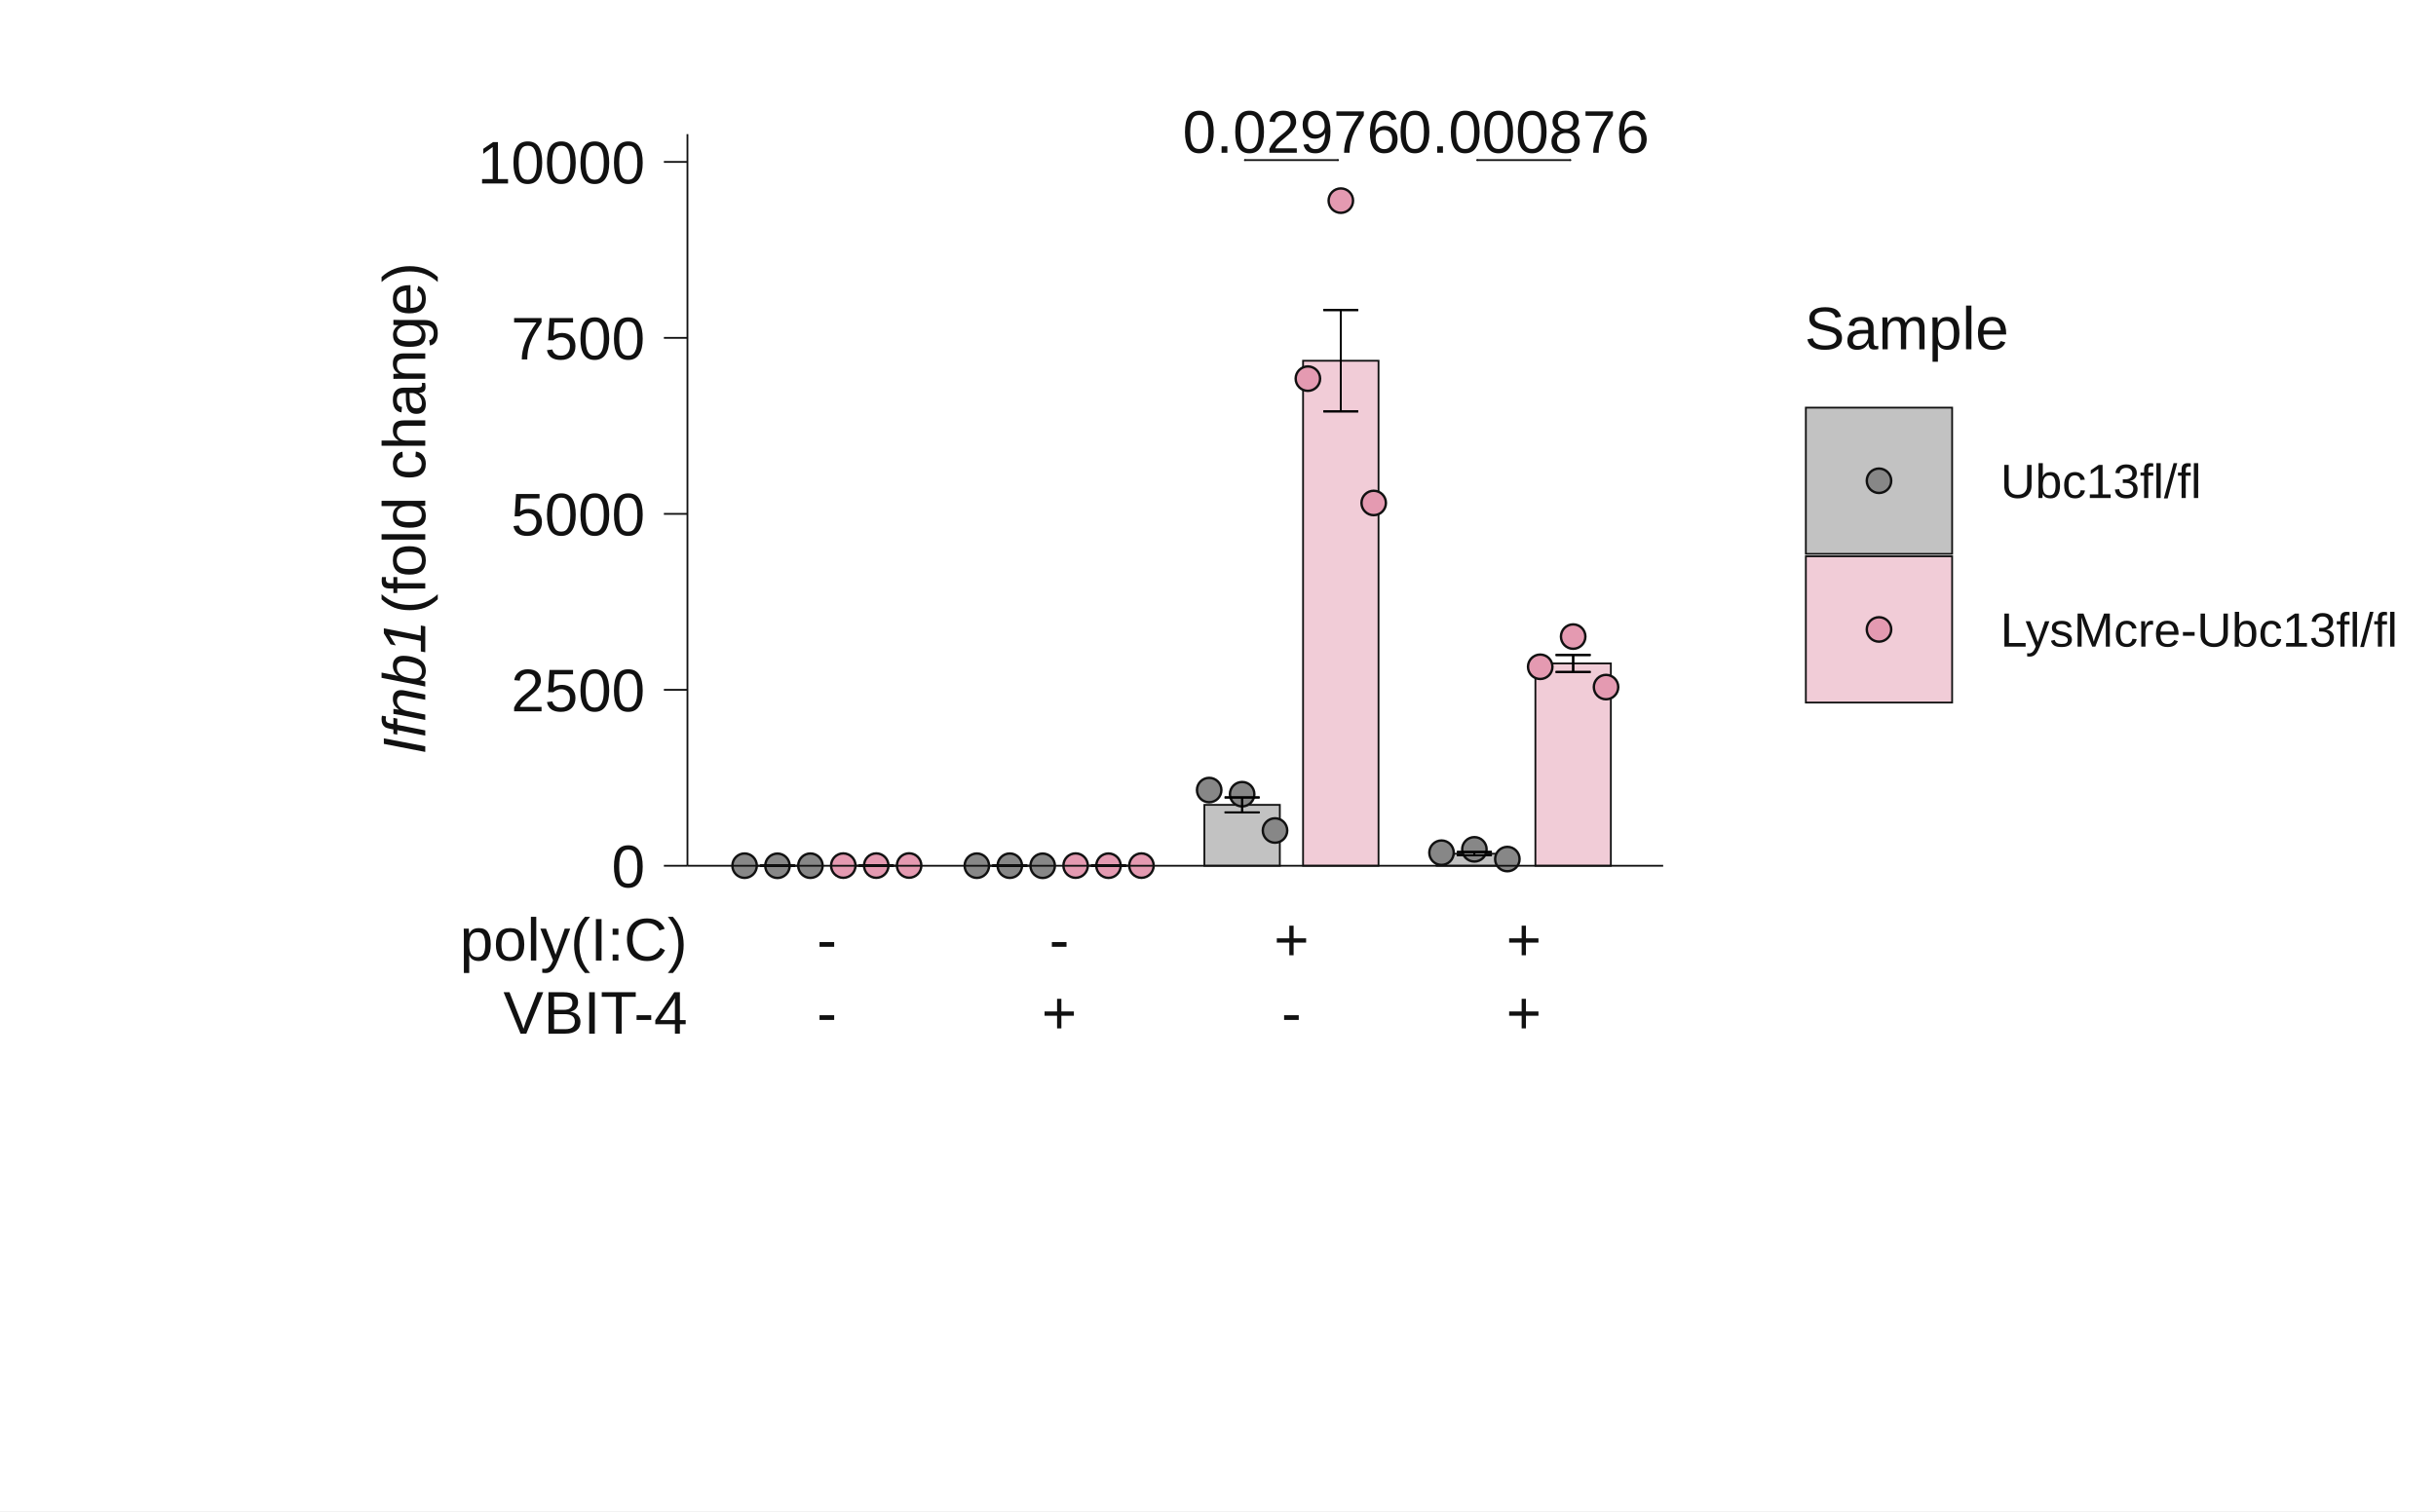
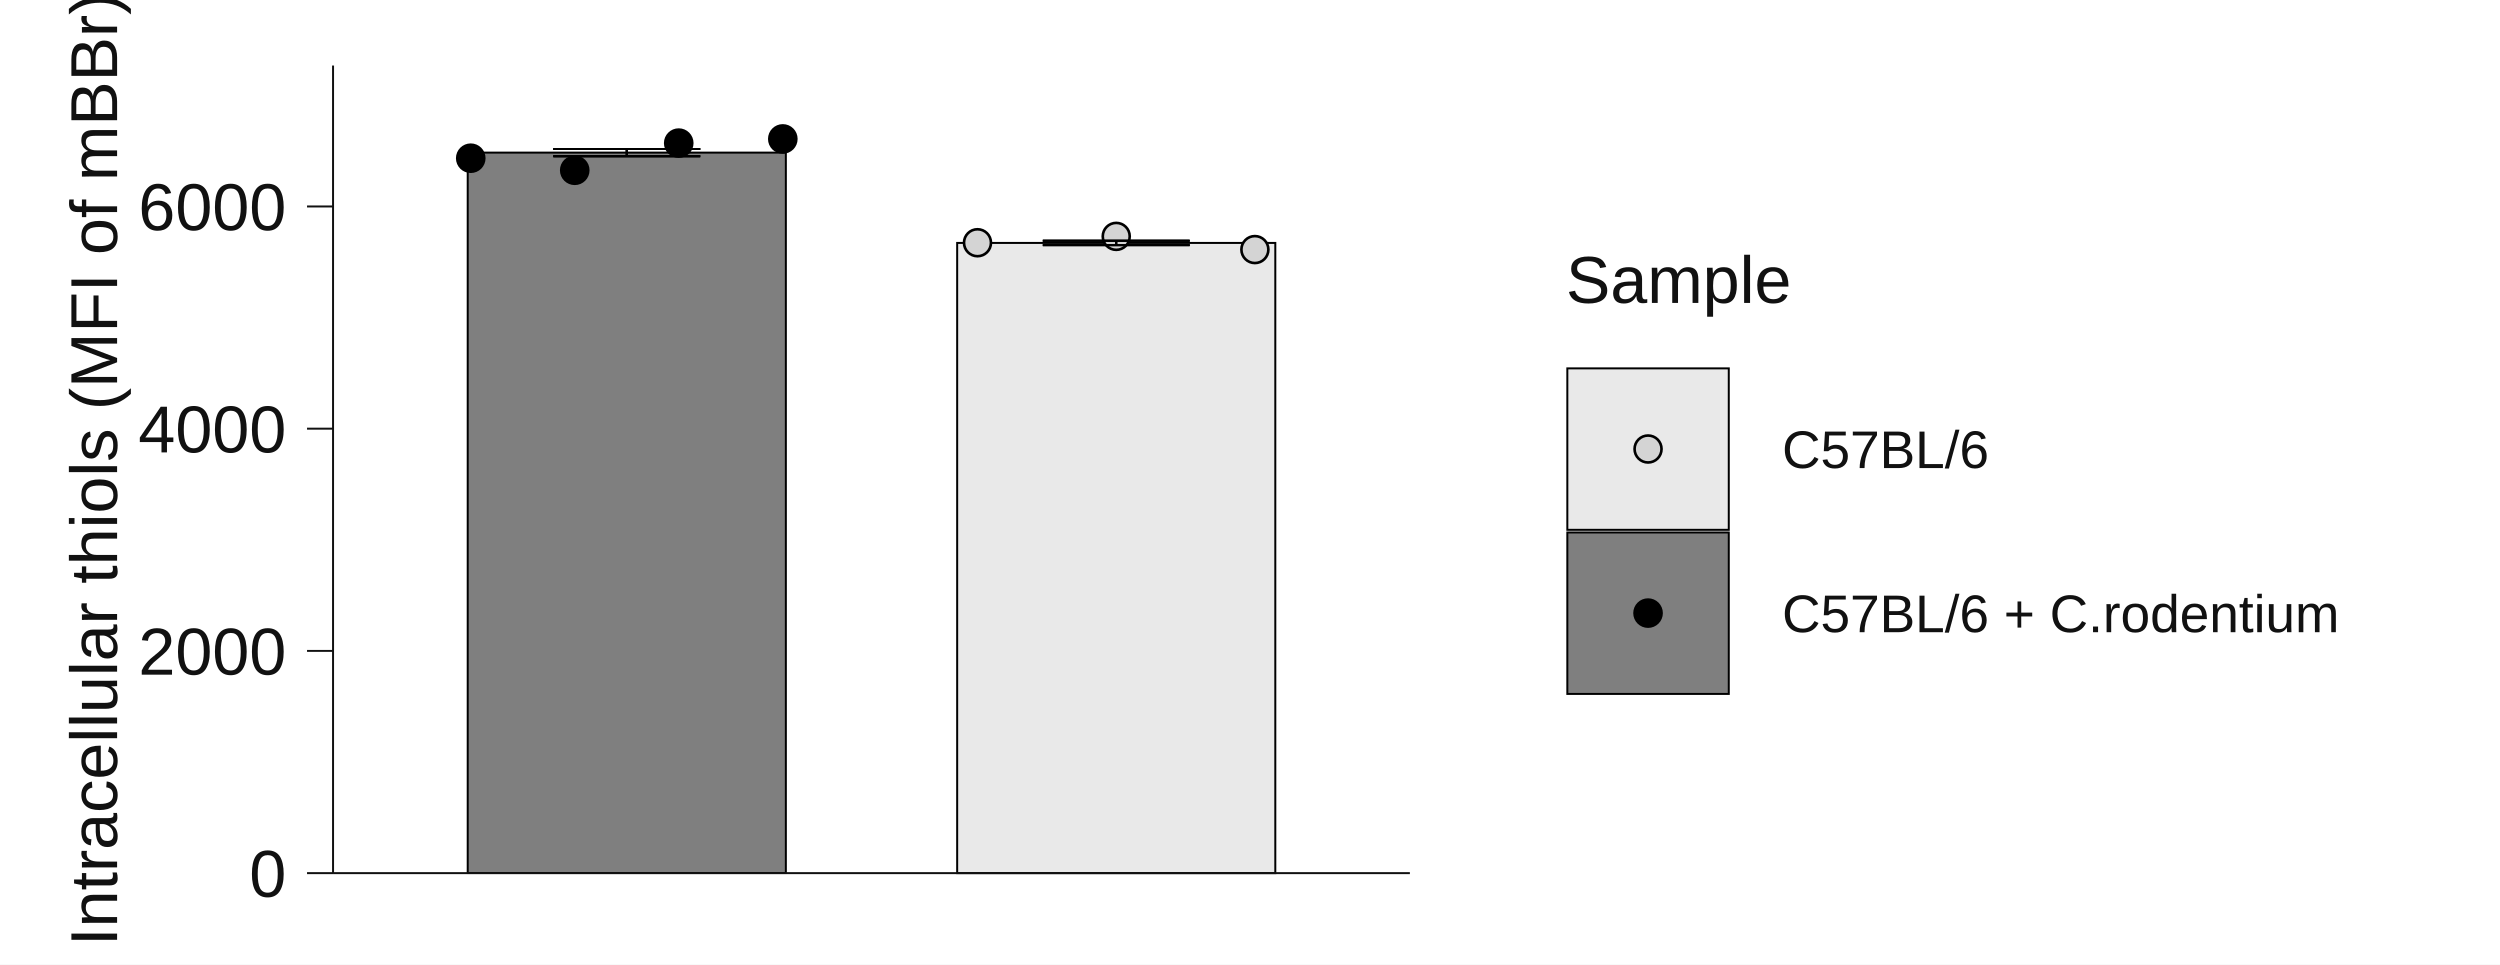
- <svg xmlns="http://www.w3.org/2000/svg" class="svglite" width="283.09pt" height="175.65pt" viewBox="0 0 283.09 175.65">
+ <svg xmlns="http://www.w3.org/2000/svg" class="svglite" width="263.25pt" height="101.57pt" viewBox="0 0 263.25 101.57">
  <defs>
    <style type="text/css">
    .svglite line, .svglite polyline, .svglite polygon, .svglite path, .svglite rect, .svglite circle {
      fill: none;
      stroke: #000000;
      stroke-linecap: round;
      stroke-linejoin: round;
      stroke-miterlimit: 10.00;
    }
    .svglite text {
      white-space: pre;
    }
  </style>
  </defs>
  <rect width="100%" height="100%" style="stroke: none; fill: #FFFFFF;" />
  <defs>
-     <clipPath id="cpMC4wMHwyODMuMDl8MC4wMHwxNzUuNjU=">
-       <rect x="0.00" y="0.00" width="283.09" height="175.65" />
+     <clipPath id="cpMC4wMHwyNjMuMjV8MC4wMHwxMDEuNTc=">
+       <rect x="0.00" y="0.00" width="263.25" height="101.57" />
    </clipPath>
  </defs>
-   <g clip-path="url(#cpMC4wMHwyODMuMDl8MC4wMHwxNzUuNjU=)">
+   <g clip-path="url(#cpMC4wMHwyNjMuMjV8MC4wMHwxMDEuNTc=)">
</g>
  <defs>
-     <clipPath id="cpMS44MHwyODEuMjl8MS40MnwxNzQuMjQ=">
-       <rect x="1.80" y="1.42" width="279.49" height="172.82" />
+     <clipPath id="cpMS44NHwyNjEuNDF8MS40MnwxMDAuMTY=">
+       <rect x="1.84" y="1.42" width="259.56" height="98.74" />
    </clipPath>
  </defs>
-   <g clip-path="url(#cpMS44MHwyODEuMjl8MS40MnwxNzQuMjQ=)">
-     <rect x="1.80" y="1.42" width="279.49" height="172.82" style="stroke-width: 1.07; stroke: #FFFFFF; fill: #FFFFFF;" />
+   <g clip-path="url(#cpMS44NHwyNjEuNDF8MS40MnwxMDAuMTY=)">
+     <rect x="1.84" y="1.42" width="259.56" height="98.74" style="stroke-width: 1.07; stroke: #FFFFFF; fill: #FFFFFF;" />
  </g>
-   <g clip-path="url(#cpMC4wMHwyODMuMDl8MC4wMHwxNzUuNjU=)">
-     <rect x="79.89" y="15.59" width="113.39" height="85.04" style="stroke-width: 1.07; stroke: none; fill: #FFFFFF;" />
-     <rect x="85.97" y="100.62" width="8.77" height="0.009" style="stroke-width: 0.21; stroke: #111111; stroke-linecap: butt; stroke-linejoin: miter; fill: #878787; fill-opacity: 0.50;" />
-     <rect x="112.96" y="100.62" width="8.77" height="0.007" style="stroke-width: 0.21; stroke: #111111; stroke-linecap: butt; stroke-linejoin: miter; fill: #878787; fill-opacity: 0.50;" />
-     <rect x="139.96" y="93.55" width="8.77" height="7.08" style="stroke-width: 0.21; stroke: #111111; stroke-linecap: butt; stroke-linejoin: miter; fill: #878787; fill-opacity: 0.50;" />
-     <rect x="166.96" y="99.23" width="8.77" height="1.40" style="stroke-width: 0.21; stroke: #111111; stroke-linecap: butt; stroke-linejoin: miter; fill: #878787; fill-opacity: 0.50;" />
-     <rect x="97.44" y="100.61" width="8.77" height="0.023" style="stroke-width: 0.21; stroke: #111111; stroke-linecap: butt; stroke-linejoin: miter; fill: #E49AB1; fill-opacity: 0.50;" />
-     <rect x="124.44" y="100.61" width="8.77" height="0.016" style="stroke-width: 0.21; stroke: #111111; stroke-linecap: butt; stroke-linejoin: miter; fill: #E49AB1; fill-opacity: 0.50;" />
-     <rect x="151.43" y="41.93" width="8.77" height="58.70" style="stroke-width: 0.21; stroke: #111111; stroke-linecap: butt; stroke-linejoin: miter; fill: #E49AB1; fill-opacity: 0.50;" />
-     <rect x="178.43" y="77.11" width="8.77" height="23.52" style="stroke-width: 0.21; stroke: #111111; stroke-linecap: butt; stroke-linejoin: miter; fill: #E49AB1; fill-opacity: 0.50;" />
-     <circle cx="86.53" cy="100.62" r="1.42" style="stroke-width: 0.28; stroke: #111111; fill: #878787;" />
-     <circle cx="90.35" cy="100.63" r="1.42" style="stroke-width: 0.28; stroke: #111111; fill: #878787;" />
-     <circle cx="94.18" cy="100.62" r="1.42" style="stroke-width: 0.28; stroke: #111111; fill: #878787;" />
-     <circle cx="98.00" cy="100.61" r="1.42" style="stroke-width: 0.28; stroke: #111111; fill: #E49AB1;" />
-     <circle cx="101.83" cy="100.61" r="1.42" style="stroke-width: 0.28; stroke: #111111; fill: #E49AB1;" />
-     <circle cx="105.65" cy="100.60" r="1.42" style="stroke-width: 0.28; stroke: #111111; fill: #E49AB1;" />
-     <circle cx="113.52" cy="100.62" r="1.42" style="stroke-width: 0.28; stroke: #111111; fill: #878787;" />
-     <circle cx="117.35" cy="100.62" r="1.42" style="stroke-width: 0.28; stroke: #111111; fill: #878787;" />
-     <circle cx="121.17" cy="100.63" r="1.42" style="stroke-width: 0.28; stroke: #111111; fill: #878787;" />
-     <circle cx="125.00" cy="100.61" r="1.42" style="stroke-width: 0.28; stroke: #111111; fill: #E49AB1;" />
-     <circle cx="128.82" cy="100.62" r="1.42" style="stroke-width: 0.28; stroke: #111111; fill: #E49AB1;" />
-     <circle cx="132.65" cy="100.61" r="1.42" style="stroke-width: 0.28; stroke: #111111; fill: #E49AB1;" />
-     <circle cx="140.52" cy="91.83" r="1.42" style="stroke-width: 0.28; stroke: #111111; fill: #878787;" />
-     <circle cx="144.35" cy="92.31" r="1.42" style="stroke-width: 0.28; stroke: #111111; fill: #878787;" />
-     <circle cx="148.17" cy="96.53" r="1.42" style="stroke-width: 0.28; stroke: #111111; fill: #878787;" />
-     <circle cx="151.99" cy="44.01" r="1.42" style="stroke-width: 0.28; stroke: #111111; fill: #E49AB1;" />
-     <circle cx="155.82" cy="23.32" r="1.42" style="stroke-width: 0.28; stroke: #111111; fill: #E49AB1;" />
-     <circle cx="159.64" cy="58.46" r="1.42" style="stroke-width: 0.28; stroke: #111111; fill: #E49AB1;" />
-     <circle cx="167.52" cy="99.11" r="1.42" style="stroke-width: 0.28; stroke: #111111; fill: #878787;" />
-     <circle cx="171.34" cy="98.72" r="1.42" style="stroke-width: 0.28; stroke: #111111; fill: #878787;" />
-     <circle cx="175.17" cy="99.85" r="1.42" style="stroke-width: 0.28; stroke: #111111; fill: #878787;" />
-     <circle cx="178.99" cy="77.50" r="1.42" style="stroke-width: 0.28; stroke: #111111; fill: #E49AB1;" />
-     <circle cx="182.82" cy="73.99" r="1.42" style="stroke-width: 0.28; stroke: #111111; fill: #E49AB1;" />
-     <circle cx="186.64" cy="79.86" r="1.42" style="stroke-width: 0.28; stroke: #111111; fill: #E49AB1;" />
-     <polyline points="88.33,100.62 92.38,100.62 " style="stroke-width: 0.21; stroke-linecap: butt;" />
-     <polyline points="90.35,100.62 90.35,100.62 " style="stroke-width: 0.21; stroke-linecap: butt;" />
-     <polyline points="88.33,100.62 92.38,100.62 " style="stroke-width: 0.21; stroke-linecap: butt;" />
-     <polyline points="88.33,100.62 92.38,100.62 " style="stroke-width: 0.21; stroke-linecap: butt;" />
-     <polyline points="90.35,100.62 90.35,100.62 " style="stroke-width: 0.21; stroke-linecap: butt;" />
-     <polyline points="88.33,100.62 92.38,100.62 " style="stroke-width: 0.21; stroke-linecap: butt;" />
-     <polyline points="88.33,100.62 92.38,100.62 " style="stroke-width: 0.21; stroke-linecap: butt;" />
-     <polyline points="90.35,100.62 90.35,100.62 " style="stroke-width: 0.21; stroke-linecap: butt;" />
-     <polyline points="88.33,100.62 92.38,100.62 " style="stroke-width: 0.21; stroke-linecap: butt;" />
-     <polyline points="99.80,100.61 103.85,100.61 " style="stroke-width: 0.21; stroke-linecap: butt;" />
-     <polyline points="101.83,100.61 101.83,100.61 " style="stroke-width: 0.21; stroke-linecap: butt;" />
-     <polyline points="99.80,100.61 103.85,100.61 " style="stroke-width: 0.21; stroke-linecap: butt;" />
-     <polyline points="99.80,100.61 103.85,100.61 " style="stroke-width: 0.21; stroke-linecap: butt;" />
-     <polyline points="101.83,100.61 101.83,100.61 " style="stroke-width: 0.21; stroke-linecap: butt;" />
-     <polyline points="99.80,100.61 103.85,100.61 " style="stroke-width: 0.21; stroke-linecap: butt;" />
-     <polyline points="99.80,100.61 103.85,100.61 " style="stroke-width: 0.21; stroke-linecap: butt;" />
-     <polyline points="101.83,100.61 101.83,100.61 " style="stroke-width: 0.21; stroke-linecap: butt;" />
-     <polyline points="99.80,100.61 103.85,100.61 " style="stroke-width: 0.21; stroke-linecap: butt;" />
-     <polyline points="115.32,100.62 119.37,100.62 " style="stroke-width: 0.21; stroke-linecap: butt;" />
-     <polyline points="117.35,100.62 117.35,100.62 " style="stroke-width: 0.21; stroke-linecap: butt;" />
-     <polyline points="115.32,100.62 119.37,100.62 " style="stroke-width: 0.21; stroke-linecap: butt;" />
-     <polyline points="115.32,100.62 119.37,100.62 " style="stroke-width: 0.21; stroke-linecap: butt;" />
-     <polyline points="117.35,100.62 117.35,100.62 " style="stroke-width: 0.21; stroke-linecap: butt;" />
-     <polyline points="115.32,100.62 119.37,100.62 " style="stroke-width: 0.21; stroke-linecap: butt;" />
-     <polyline points="115.32,100.62 119.37,100.62 " style="stroke-width: 0.21; stroke-linecap: butt;" />
-     <polyline points="117.35,100.62 117.35,100.62 " style="stroke-width: 0.21; stroke-linecap: butt;" />
-     <polyline points="115.32,100.62 119.37,100.62 " style="stroke-width: 0.21; stroke-linecap: butt;" />
-     <polyline points="126.80,100.61 130.85,100.61 " style="stroke-width: 0.21; stroke-linecap: butt;" />
-     <polyline points="128.82,100.61 128.82,100.62 " style="stroke-width: 0.21; stroke-linecap: butt;" />
-     <polyline points="126.80,100.62 130.85,100.62 " style="stroke-width: 0.21; stroke-linecap: butt;" />
-     <polyline points="126.80,100.61 130.85,100.61 " style="stroke-width: 0.21; stroke-linecap: butt;" />
-     <polyline points="128.82,100.61 128.82,100.62 " style="stroke-width: 0.21; stroke-linecap: butt;" />
-     <polyline points="126.80,100.62 130.85,100.62 " style="stroke-width: 0.21; stroke-linecap: butt;" />
-     <polyline points="126.80,100.61 130.85,100.61 " style="stroke-width: 0.21; stroke-linecap: butt;" />
-     <polyline points="128.82,100.61 128.82,100.62 " style="stroke-width: 0.21; stroke-linecap: butt;" />
-     <polyline points="126.80,100.62 130.85,100.62 " style="stroke-width: 0.21; stroke-linecap: butt;" />
-     <polyline points="142.32,92.69 146.37,92.69 " style="stroke-width: 0.21; stroke-linecap: butt;" />
-     <polyline points="144.35,92.69 144.35,94.42 " style="stroke-width: 0.21; stroke-linecap: butt;" />
-     <polyline points="142.32,94.42 146.37,94.42 " style="stroke-width: 0.21; stroke-linecap: butt;" />
-     <polyline points="142.32,92.69 146.37,92.69 " style="stroke-width: 0.21; stroke-linecap: butt;" />
-     <polyline points="144.35,92.69 144.35,94.42 " style="stroke-width: 0.21; stroke-linecap: butt;" />
-     <polyline points="142.32,94.42 146.37,94.42 " style="stroke-width: 0.21; stroke-linecap: butt;" />
-     <polyline points="142.32,92.69 146.37,92.69 " style="stroke-width: 0.21; stroke-linecap: butt;" />
-     <polyline points="144.35,92.69 144.35,94.42 " style="stroke-width: 0.21; stroke-linecap: butt;" />
-     <polyline points="142.32,94.42 146.37,94.42 " style="stroke-width: 0.21; stroke-linecap: butt;" />
-     <polyline points="153.79,36.04 157.84,36.04 " style="stroke-width: 0.21; stroke-linecap: butt;" />
-     <polyline points="155.82,36.04 155.82,47.82 " style="stroke-width: 0.21; stroke-linecap: butt;" />
-     <polyline points="153.79,47.82 157.84,47.82 " style="stroke-width: 0.21; stroke-linecap: butt;" />
-     <polyline points="153.79,36.04 157.84,36.04 " style="stroke-width: 0.21; stroke-linecap: butt;" />
-     <polyline points="155.82,36.04 155.82,47.82 " style="stroke-width: 0.21; stroke-linecap: butt;" />
-     <polyline points="153.79,47.82 157.84,47.82 " style="stroke-width: 0.21; stroke-linecap: butt;" />
-     <polyline points="153.79,36.04 157.84,36.04 " style="stroke-width: 0.21; stroke-linecap: butt;" />
-     <polyline points="155.82,36.04 155.82,47.82 " style="stroke-width: 0.21; stroke-linecap: butt;" />
-     <polyline points="153.79,47.82 157.84,47.82 " style="stroke-width: 0.21; stroke-linecap: butt;" />
-     <polyline points="169.32,99.03 173.37,99.03 " style="stroke-width: 0.21; stroke-linecap: butt;" />
-     <polyline points="171.34,99.03 171.34,99.42 " style="stroke-width: 0.21; stroke-linecap: butt;" />
-     <polyline points="169.32,99.42 173.37,99.42 " style="stroke-width: 0.21; stroke-linecap: butt;" />
-     <polyline points="169.32,99.03 173.37,99.03 " style="stroke-width: 0.21; stroke-linecap: butt;" />
-     <polyline points="171.34,99.03 171.34,99.42 " style="stroke-width: 0.21; stroke-linecap: butt;" />
-     <polyline points="169.32,99.42 173.37,99.42 " style="stroke-width: 0.21; stroke-linecap: butt;" />
-     <polyline points="169.32,99.03 173.37,99.03 " style="stroke-width: 0.21; stroke-linecap: butt;" />
-     <polyline points="171.34,99.03 171.34,99.42 " style="stroke-width: 0.21; stroke-linecap: butt;" />
-     <polyline points="169.32,99.42 173.37,99.42 " style="stroke-width: 0.21; stroke-linecap: butt;" />
-     <polyline points="180.79,76.13 184.84,76.13 " style="stroke-width: 0.21; stroke-linecap: butt;" />
-     <polyline points="182.82,76.13 182.82,78.10 " style="stroke-width: 0.21; stroke-linecap: butt;" />
-     <polyline points="180.79,78.10 184.84,78.10 " style="stroke-width: 0.21; stroke-linecap: butt;" />
-     <polyline points="180.79,76.13 184.84,76.13 " style="stroke-width: 0.21; stroke-linecap: butt;" />
-     <polyline points="182.82,76.13 182.82,78.10 " style="stroke-width: 0.21; stroke-linecap: butt;" />
-     <polyline points="180.79,78.10 184.84,78.10 " style="stroke-width: 0.21; stroke-linecap: butt;" />
-     <polyline points="180.79,76.13 184.84,76.13 " style="stroke-width: 0.21; stroke-linecap: butt;" />
-     <polyline points="182.82,76.13 182.82,78.10 " style="stroke-width: 0.21; stroke-linecap: butt;" />
-     <polyline points="180.79,78.10 184.84,78.10 " style="stroke-width: 0.21; stroke-linecap: butt;" />
-     <text x="150.08" y="17.76" text-anchor="middle" style="font-size: 7.00px;fill: #111111; font-family: &quot;Arial&quot;;" textLength="25.32px" lengthAdjust="spacingAndGlyphs">0.02976</text>
-     <text x="177.08" y="17.76" text-anchor="middle" style="font-size: 7.00px;fill: #111111; font-family: &quot;Arial&quot;;" textLength="29.21px" lengthAdjust="spacingAndGlyphs">0.000876</text>
-     <line x1="144.68" y1="18.61" x2="144.68" y2="18.61" style="stroke-width: 0.21; stroke: #111111;" />
-     <line x1="171.68" y1="18.61" x2="171.68" y2="18.61" style="stroke-width: 0.21; stroke: #111111;" />
-     <line x1="144.68" y1="18.61" x2="155.48" y2="18.61" style="stroke-width: 0.21; stroke: #111111;" />
-     <line x1="171.68" y1="18.61" x2="182.48" y2="18.61" style="stroke-width: 0.21; stroke: #111111;" />
-     <line x1="155.48" y1="18.61" x2="155.48" y2="18.61" style="stroke-width: 0.21; stroke: #111111;" />
-     <line x1="182.48" y1="18.61" x2="182.48" y2="18.61" style="stroke-width: 0.21; stroke: #111111;" />
-     <text x="79.89" y="111.64" text-anchor="end" style="font-size: 7.00px;fill: #111111; font-family: &quot;Arial&quot;;" textLength="26.45px" lengthAdjust="spacingAndGlyphs">poly(I:C)</text>
-     <text x="96.09" y="111.64" text-anchor="middle" style="font-size: 7.00px;fill: #111111; font-family: &quot;Arial&quot;;" textLength="2.33px" lengthAdjust="spacingAndGlyphs">-</text>
-     <text x="123.09" y="111.64" text-anchor="middle" style="font-size: 7.00px;fill: #111111; font-family: &quot;Arial&quot;;" textLength="2.33px" lengthAdjust="spacingAndGlyphs">-</text>
-     <text x="150.08" y="111.64" text-anchor="middle" style="font-size: 7.00px;fill: #111111; font-family: &quot;Arial&quot;;" textLength="4.09px" lengthAdjust="spacingAndGlyphs">+</text>
-     <text x="177.08" y="111.64" text-anchor="middle" style="font-size: 7.00px;fill: #111111; font-family: &quot;Arial&quot;;" textLength="4.09px" lengthAdjust="spacingAndGlyphs">+</text>
-     <text x="79.89" y="120.14" text-anchor="end" style="font-size: 7.00px;fill: #111111; font-family: &quot;Arial&quot;;" textLength="21.39px" lengthAdjust="spacingAndGlyphs">VBIT-4</text>
-     <text x="96.09" y="120.14" text-anchor="middle" style="font-size: 7.00px;fill: #111111; font-family: &quot;Arial&quot;;" textLength="2.33px" lengthAdjust="spacingAndGlyphs">-</text>
-     <text x="123.09" y="120.14" text-anchor="middle" style="font-size: 7.00px;fill: #111111; font-family: &quot;Arial&quot;;" textLength="4.09px" lengthAdjust="spacingAndGlyphs">+</text>
-     <text x="150.08" y="120.14" text-anchor="middle" style="font-size: 7.00px;fill: #111111; font-family: &quot;Arial&quot;;" textLength="2.33px" lengthAdjust="spacingAndGlyphs">-</text>
-     <text x="177.08" y="120.14" text-anchor="middle" style="font-size: 7.00px;fill: #111111; font-family: &quot;Arial&quot;;" textLength="4.09px" lengthAdjust="spacingAndGlyphs">+</text>
-     <polyline points="79.89,100.63 79.89,15.59 " style="stroke-width: 0.21; stroke: #111111; stroke-linecap: butt;" />
-     <text x="74.96" y="103.14" text-anchor="end" style="font-size: 7.00px;fill: #111111; font-family: &quot;Arial&quot;;" textLength="3.90px" lengthAdjust="spacingAndGlyphs">0</text>
-     <text x="74.96" y="82.68" text-anchor="end" style="font-size: 7.00px;fill: #111111; font-family: &quot;Arial&quot;;" textLength="15.58px" lengthAdjust="spacingAndGlyphs">2500</text>
-     <text x="74.96" y="62.23" text-anchor="end" style="font-size: 7.00px;fill: #111111; font-family: &quot;Arial&quot;;" textLength="15.58px" lengthAdjust="spacingAndGlyphs">5000</text>
-     <text x="74.96" y="41.78" text-anchor="end" style="font-size: 7.00px;fill: #111111; font-family: &quot;Arial&quot;;" textLength="15.58px" lengthAdjust="spacingAndGlyphs">7500</text>
-     <text x="74.96" y="21.33" text-anchor="end" style="font-size: 7.00px;fill: #111111; font-family: &quot;Arial&quot;;" textLength="19.48px" lengthAdjust="spacingAndGlyphs">10000</text>
-     <polyline points="77.15,100.63 79.89,100.63 " style="stroke-width: 0.21; stroke: #111111; stroke-linecap: butt;" />
-     <polyline points="77.15,80.18 79.89,80.18 " style="stroke-width: 0.21; stroke: #111111; stroke-linecap: butt;" />
-     <polyline points="77.15,59.73 79.89,59.73 " style="stroke-width: 0.21; stroke: #111111; stroke-linecap: butt;" />
-     <polyline points="77.15,39.27 79.89,39.27 " style="stroke-width: 0.21; stroke: #111111; stroke-linecap: butt;" />
-     <polyline points="77.15,18.82 79.89,18.82 " style="stroke-width: 0.21; stroke: #111111; stroke-linecap: butt;" />
-     <polyline points="79.89,100.63 193.28,100.63 " style="stroke-width: 0.21; stroke: #111111; stroke-linecap: butt;" />
-     <text transform="translate(49.42,87.68) rotate(-90)" style="font-size: 7.00px; font-style: italic;fill: #111111; font-family: &quot;Arial&quot;;" textLength="15.57px" lengthAdjust="spacingAndGlyphs">Ifnb1</text>
-     <text transform="translate(49.42,71.36) rotate(-90)" style="font-size: 7.00px;fill: #111111; font-family: &quot;Arial&quot;;" textLength="42.82px" lengthAdjust="spacingAndGlyphs"> (fold change)</text>
-     <rect x="204.24" y="28.94" width="77.05" height="58.33" style="stroke-width: 1.07; stroke: none; fill: #FFFFFF;" />
-     <text x="209.72" y="40.60" style="font-size: 7.00px;fill: #111111; font-family: &quot;Arial&quot;;" textLength="23.74px" lengthAdjust="spacingAndGlyphs">Sample</text>
-     <rect x="209.72" y="47.24" width="17.28" height="17.28" style="stroke-width: 1.07; stroke: none; fill: #FFFFFF;" />
-     <rect x="209.86" y="47.38" width="17.00" height="17.00" style="stroke-width: 0.21; stroke: #111111; stroke-linecap: butt; stroke-linejoin: miter; fill: #878787; fill-opacity: 0.50;" />
-     <circle cx="218.36" cy="55.88" r="1.42" style="stroke-width: 0.28; stroke: #111111; fill: #878787;" />
-     <rect x="209.72" y="64.52" width="17.28" height="17.28" style="stroke-width: 1.07; stroke: none; fill: #FFFFFF;" />
-     <rect x="209.86" y="64.66" width="17.00" height="17.00" style="stroke-width: 0.21; stroke: #111111; stroke-linecap: butt; stroke-linejoin: miter; fill: #E49AB1; fill-opacity: 0.50;" />
-     <circle cx="218.36" cy="73.16" r="1.42" style="stroke-width: 0.28; stroke: #111111; fill: #E49AB1;" />
-     <text x="232.48" y="57.88" style="font-size: 5.60px;fill: #111111; font-family: &quot;Arial&quot;;" textLength="23.33px" lengthAdjust="spacingAndGlyphs">Ubc13fl/fl</text>
-     <text x="232.48" y="75.16" style="font-size: 5.60px;fill: #111111; font-family: &quot;Arial&quot;;" textLength="46.13px" lengthAdjust="spacingAndGlyphs">LysMcre-Ubc13fl/fl</text>
+   <g clip-path="url(#cpMC4wMHwyNjMuMjV8MC4wMHwxMDEuNTc=)">
+     <rect x="35.07" y="6.90" width="113.39" height="85.04" style="stroke-width: 1.07; stroke: none; fill: #FFFFFF;" />
+     <rect x="100.79" y="25.58" width="33.50" height="66.36" style="stroke-width: 0.21; stroke-linecap: butt; stroke-linejoin: miter; fill: #D4D4D4; fill-opacity: 0.50;" />
+     <rect x="49.25" y="16.07" width="33.50" height="75.86" style="stroke-width: 0.21; stroke-linecap: butt; stroke-linejoin: miter; fill: #000000; fill-opacity: 0.50;" />
+     <circle cx="49.57" cy="16.66" r="1.42" style="stroke-width: 0.28; fill: #000000;" />
+     <circle cx="60.52" cy="17.93" r="1.42" style="stroke-width: 0.28; fill: #000000;" />
+     <circle cx="71.47" cy="15.07" r="1.42" style="stroke-width: 0.28; fill: #000000;" />
+     <circle cx="82.43" cy="14.63" r="1.42" style="stroke-width: 0.28; fill: #000000;" />
+     <circle cx="102.93" cy="25.56" r="1.42" style="stroke-width: 0.28; fill: #D4D4D4;" />
+     <circle cx="117.54" cy="24.89" r="1.42" style="stroke-width: 0.28; fill: #D4D4D4;" />
+     <circle cx="132.14" cy="26.28" r="1.42" style="stroke-width: 0.28; fill: #D4D4D4;" />
+     <polyline points="109.81,25.35 125.27,25.35 " style="stroke-width: 0.21; stroke-linecap: butt;" />
+     <polyline points="117.54,25.35 117.54,25.81 " style="stroke-width: 0.21; stroke-linecap: butt;" />
+     <polyline points="109.81,25.81 125.27,25.81 " style="stroke-width: 0.21; stroke-linecap: butt;" />
+     <polyline points="109.81,25.35 125.27,25.35 " style="stroke-width: 0.21; stroke-linecap: butt;" />
+     <polyline points="117.54,25.35 117.54,25.81 " style="stroke-width: 0.21; stroke-linecap: butt;" />
+     <polyline points="109.81,25.81 125.27,25.81 " style="stroke-width: 0.21; stroke-linecap: butt;" />
+     <polyline points="109.81,25.35 125.27,25.35 " style="stroke-width: 0.21; stroke-linecap: butt;" />
+     <polyline points="117.54,25.35 117.54,25.81 " style="stroke-width: 0.21; stroke-linecap: butt;" />
+     <polyline points="109.81,25.81 125.27,25.81 " style="stroke-width: 0.21; stroke-linecap: butt;" />
+     <polyline points="58.27,15.69 73.73,15.69 " style="stroke-width: 0.21; stroke-linecap: butt;" />
+     <polyline points="66.00,15.69 66.00,16.45 " style="stroke-width: 0.21; stroke-linecap: butt;" />
+     <polyline points="58.27,16.45 73.73,16.45 " style="stroke-width: 0.21; stroke-linecap: butt;" />
+     <polyline points="58.27,15.69 73.73,15.69 " style="stroke-width: 0.21; stroke-linecap: butt;" />
+     <polyline points="66.00,15.69 66.00,16.45 " style="stroke-width: 0.21; stroke-linecap: butt;" />
+     <polyline points="58.27,16.45 73.73,16.45 " style="stroke-width: 0.21; stroke-linecap: butt;" />
+     <polyline points="58.27,15.69 73.73,15.69 " style="stroke-width: 0.21; stroke-linecap: butt;" />
+     <polyline points="66.00,15.69 66.00,16.45 " style="stroke-width: 0.21; stroke-linecap: butt;" />
+     <polyline points="58.27,16.45 73.73,16.45 " style="stroke-width: 0.21; stroke-linecap: butt;" />
+     <polyline points="58.27,15.69 73.73,15.69 " style="stroke-width: 0.21; stroke-linecap: butt;" />
+     <polyline points="66.00,15.69 66.00,16.45 " style="stroke-width: 0.21; stroke-linecap: butt;" />
+     <polyline points="58.27,16.45 73.73,16.45 " style="stroke-width: 0.21; stroke-linecap: butt;" />
+     <polyline points="35.07,91.94 35.07,6.90 " style="stroke-width: 0.21; stroke: #111111; stroke-linecap: butt;" />
+     <text x="30.14" y="94.44" text-anchor="end" style="font-size: 7.00px;fill: #111111; font-family: &quot;Arial&quot;;" textLength="3.90px" lengthAdjust="spacingAndGlyphs">0</text>
+     <text x="30.14" y="71.04" text-anchor="end" style="font-size: 7.00px;fill: #111111; font-family: &quot;Arial&quot;;" textLength="15.58px" lengthAdjust="spacingAndGlyphs">2000</text>
+     <text x="30.14" y="47.64" text-anchor="end" style="font-size: 7.00px;fill: #111111; font-family: &quot;Arial&quot;;" textLength="15.58px" lengthAdjust="spacingAndGlyphs">4000</text>
+     <text x="30.14" y="24.24" text-anchor="end" style="font-size: 7.00px;fill: #111111; font-family: &quot;Arial&quot;;" textLength="15.58px" lengthAdjust="spacingAndGlyphs">6000</text>
+     <polyline points="32.33,91.94 35.07,91.94 " style="stroke-width: 0.21; stroke: #111111; stroke-linecap: butt;" />
+     <polyline points="32.33,68.54 35.07,68.54 " style="stroke-width: 0.21; stroke: #111111; stroke-linecap: butt;" />
+     <polyline points="32.33,45.14 35.07,45.14 " style="stroke-width: 0.21; stroke: #111111; stroke-linecap: butt;" />
+     <polyline points="32.33,21.74 35.07,21.74 " style="stroke-width: 0.21; stroke: #111111; stroke-linecap: butt;" />
+     <polyline points="35.07,91.94 148.46,91.94 " style="stroke-width: 0.21; stroke: #111111; stroke-linecap: butt;" />
+     <text transform="translate(12.33,49.42) rotate(-90)" text-anchor="middle" style="font-size: 7.00px;fill: #111111; font-family: &quot;Arial&quot;;" textLength="100.37px" lengthAdjust="spacingAndGlyphs">Intracellular thiols (MFI of mBBr)</text>
+     <rect x="159.42" y="20.15" width="96.51" height="58.53" style="stroke-width: 1.07; stroke: none; fill: #FFFFFF;" />
+     <text x="164.90" y="31.90" style="font-size: 7.00px;fill: #111111; font-family: &quot;Arial&quot;;" textLength="23.74px" lengthAdjust="spacingAndGlyphs">Sample</text>
+     <rect x="164.90" y="38.64" width="17.28" height="17.28" style="stroke-width: 1.07; stroke: none; fill: #FFFFFF;" />
+     <rect x="165.04" y="38.79" width="17.00" height="17.00" style="stroke-width: 0.21; stroke-linecap: butt; stroke-linejoin: miter; fill: #D4D4D4; fill-opacity: 0.50;" />
+     <circle cx="173.54" cy="47.28" r="1.42" style="stroke-width: 0.28; fill: #D4D4D4;" />
+     <rect x="164.90" y="55.92" width="17.28" height="17.28" style="stroke-width: 1.07; stroke: none; fill: #FFFFFF;" />
+     <rect x="165.04" y="56.07" width="17.00" height="17.00" style="stroke-width: 0.21; stroke-linecap: butt; stroke-linejoin: miter; fill: #000000; fill-opacity: 0.50;" />
+     <circle cx="173.54" cy="64.56" r="1.42" style="stroke-width: 0.28; fill: #000000;" />
+     <text x="187.66" y="49.29" style="font-size: 5.60px;fill: #111111; font-family: &quot;Arial&quot;;" textLength="21.77px" lengthAdjust="spacingAndGlyphs">C57BL/6</text>
+     <text x="187.66" y="66.57" style="font-size: 5.60px;fill: #111111; font-family: &quot;Arial&quot;;" textLength="58.62px" lengthAdjust="spacingAndGlyphs">C57BL/6 + C.rodentium</text>
  </g>
</svg>
